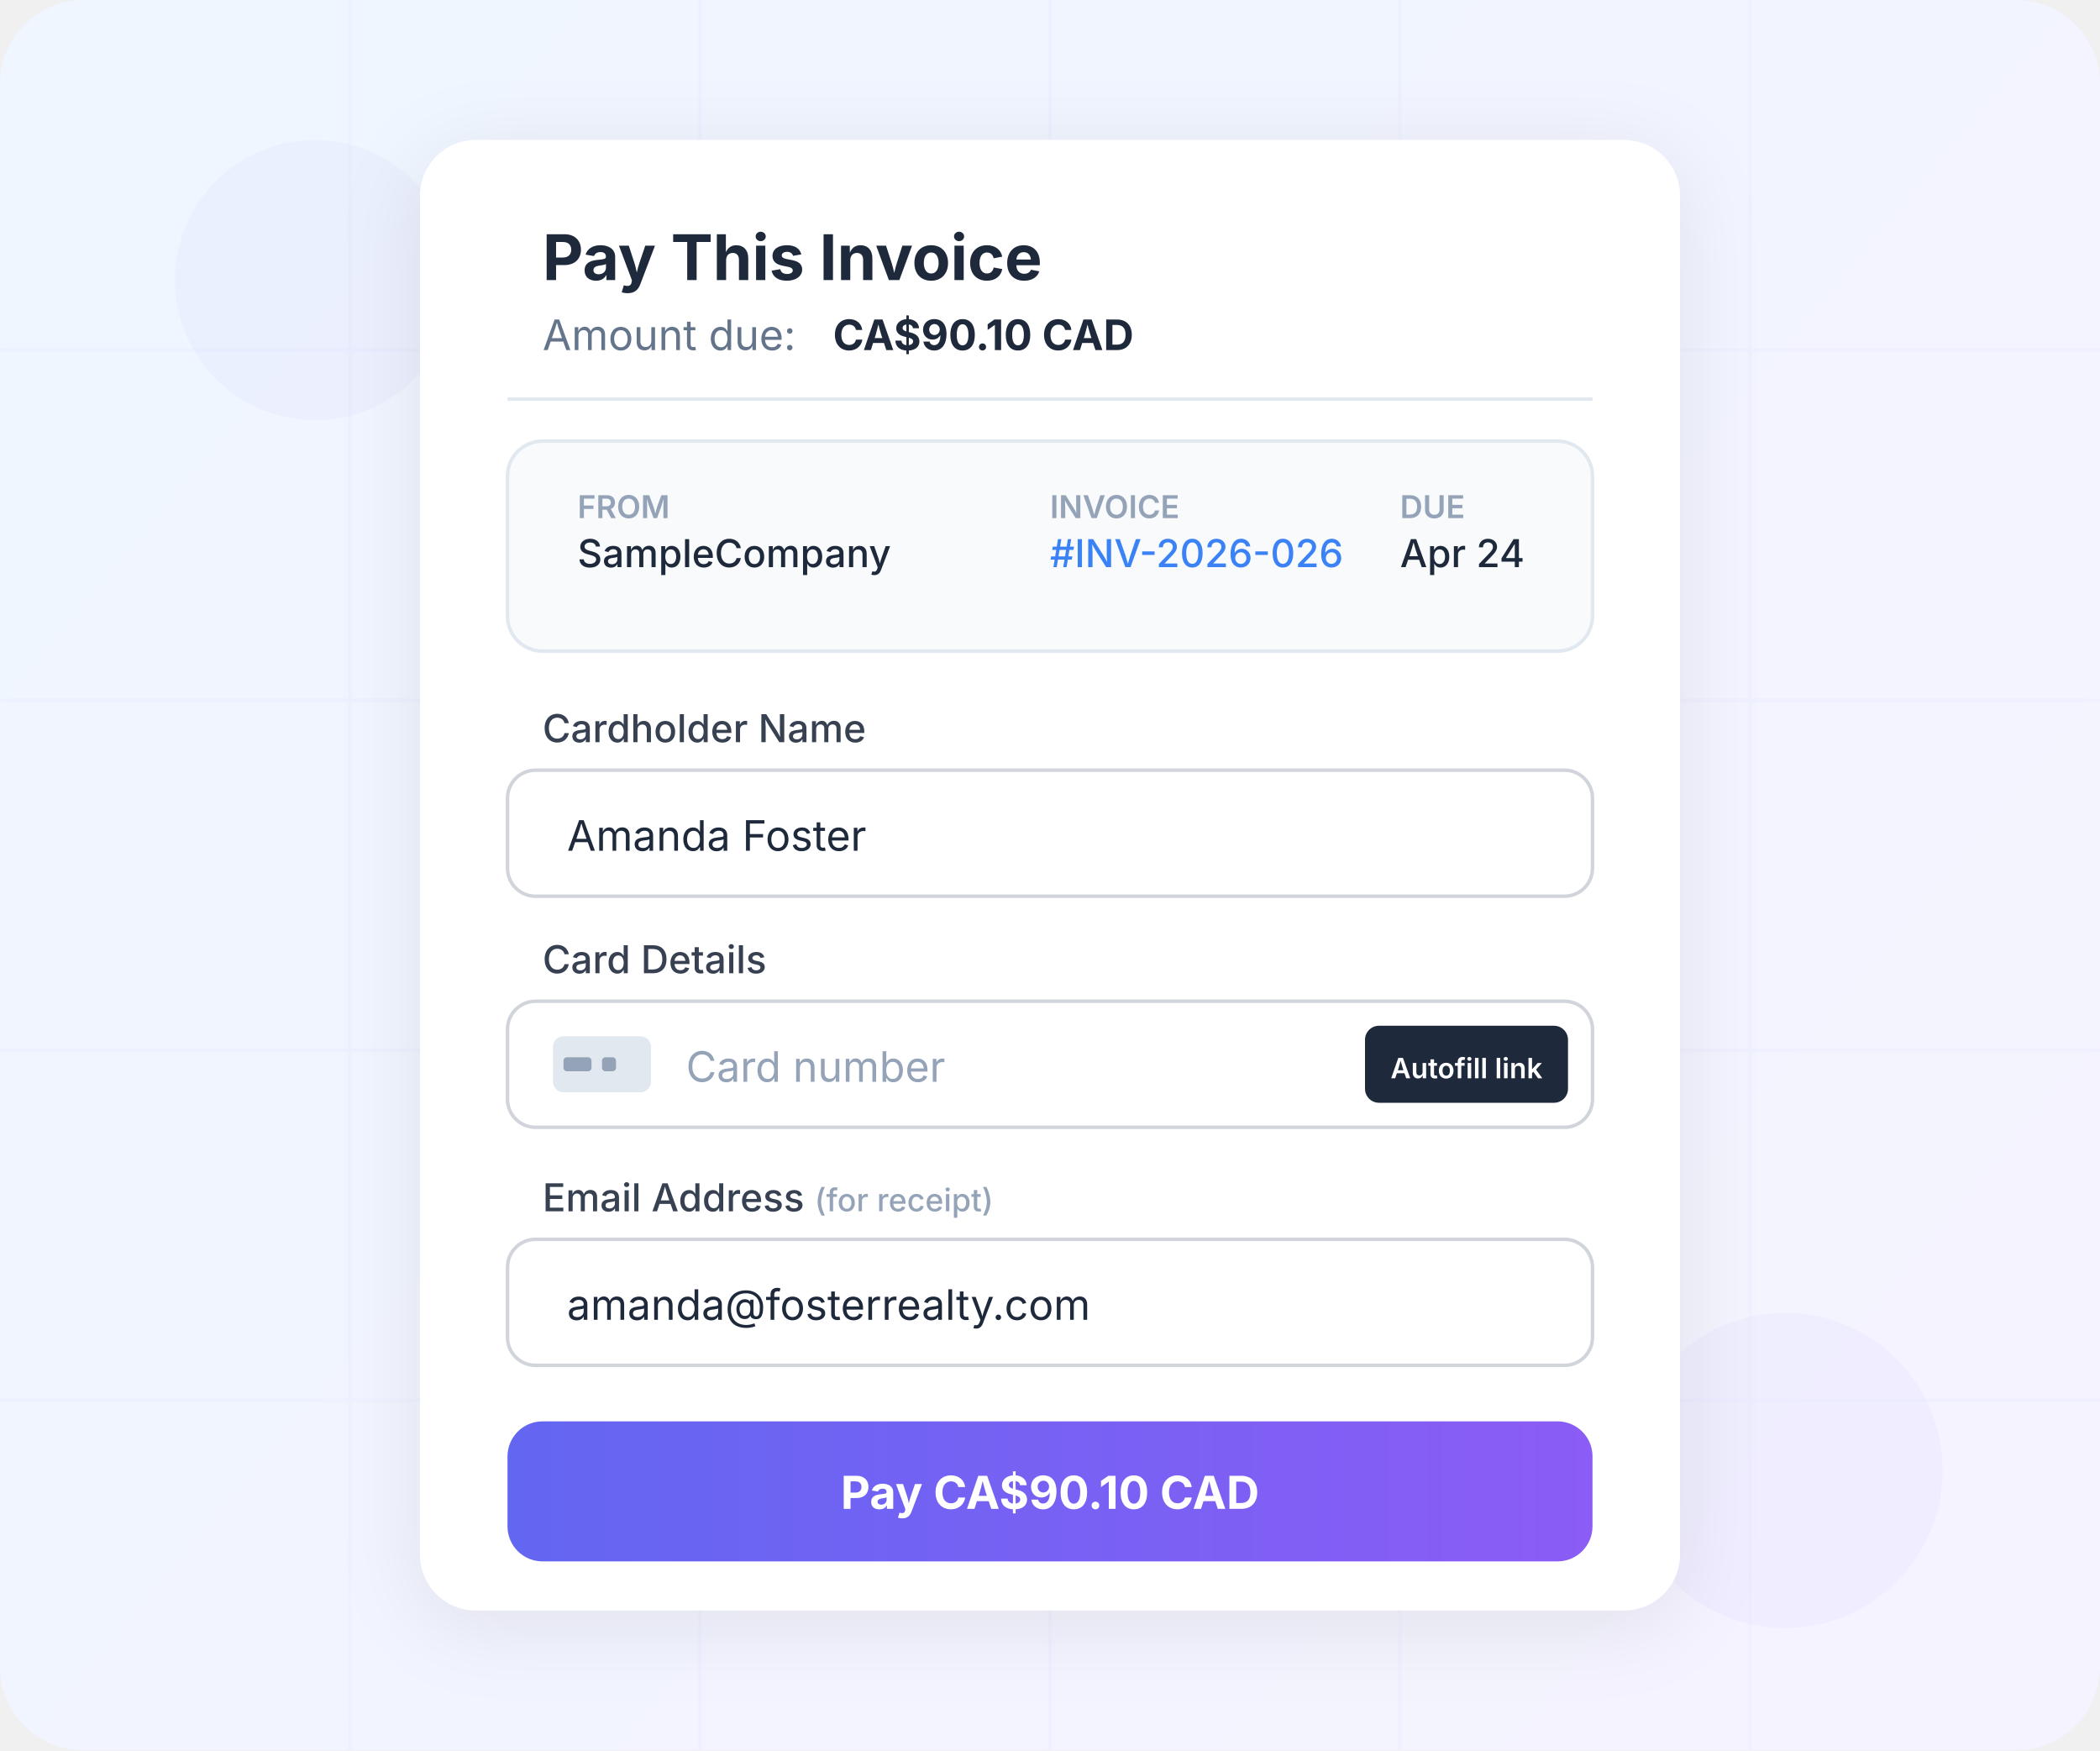
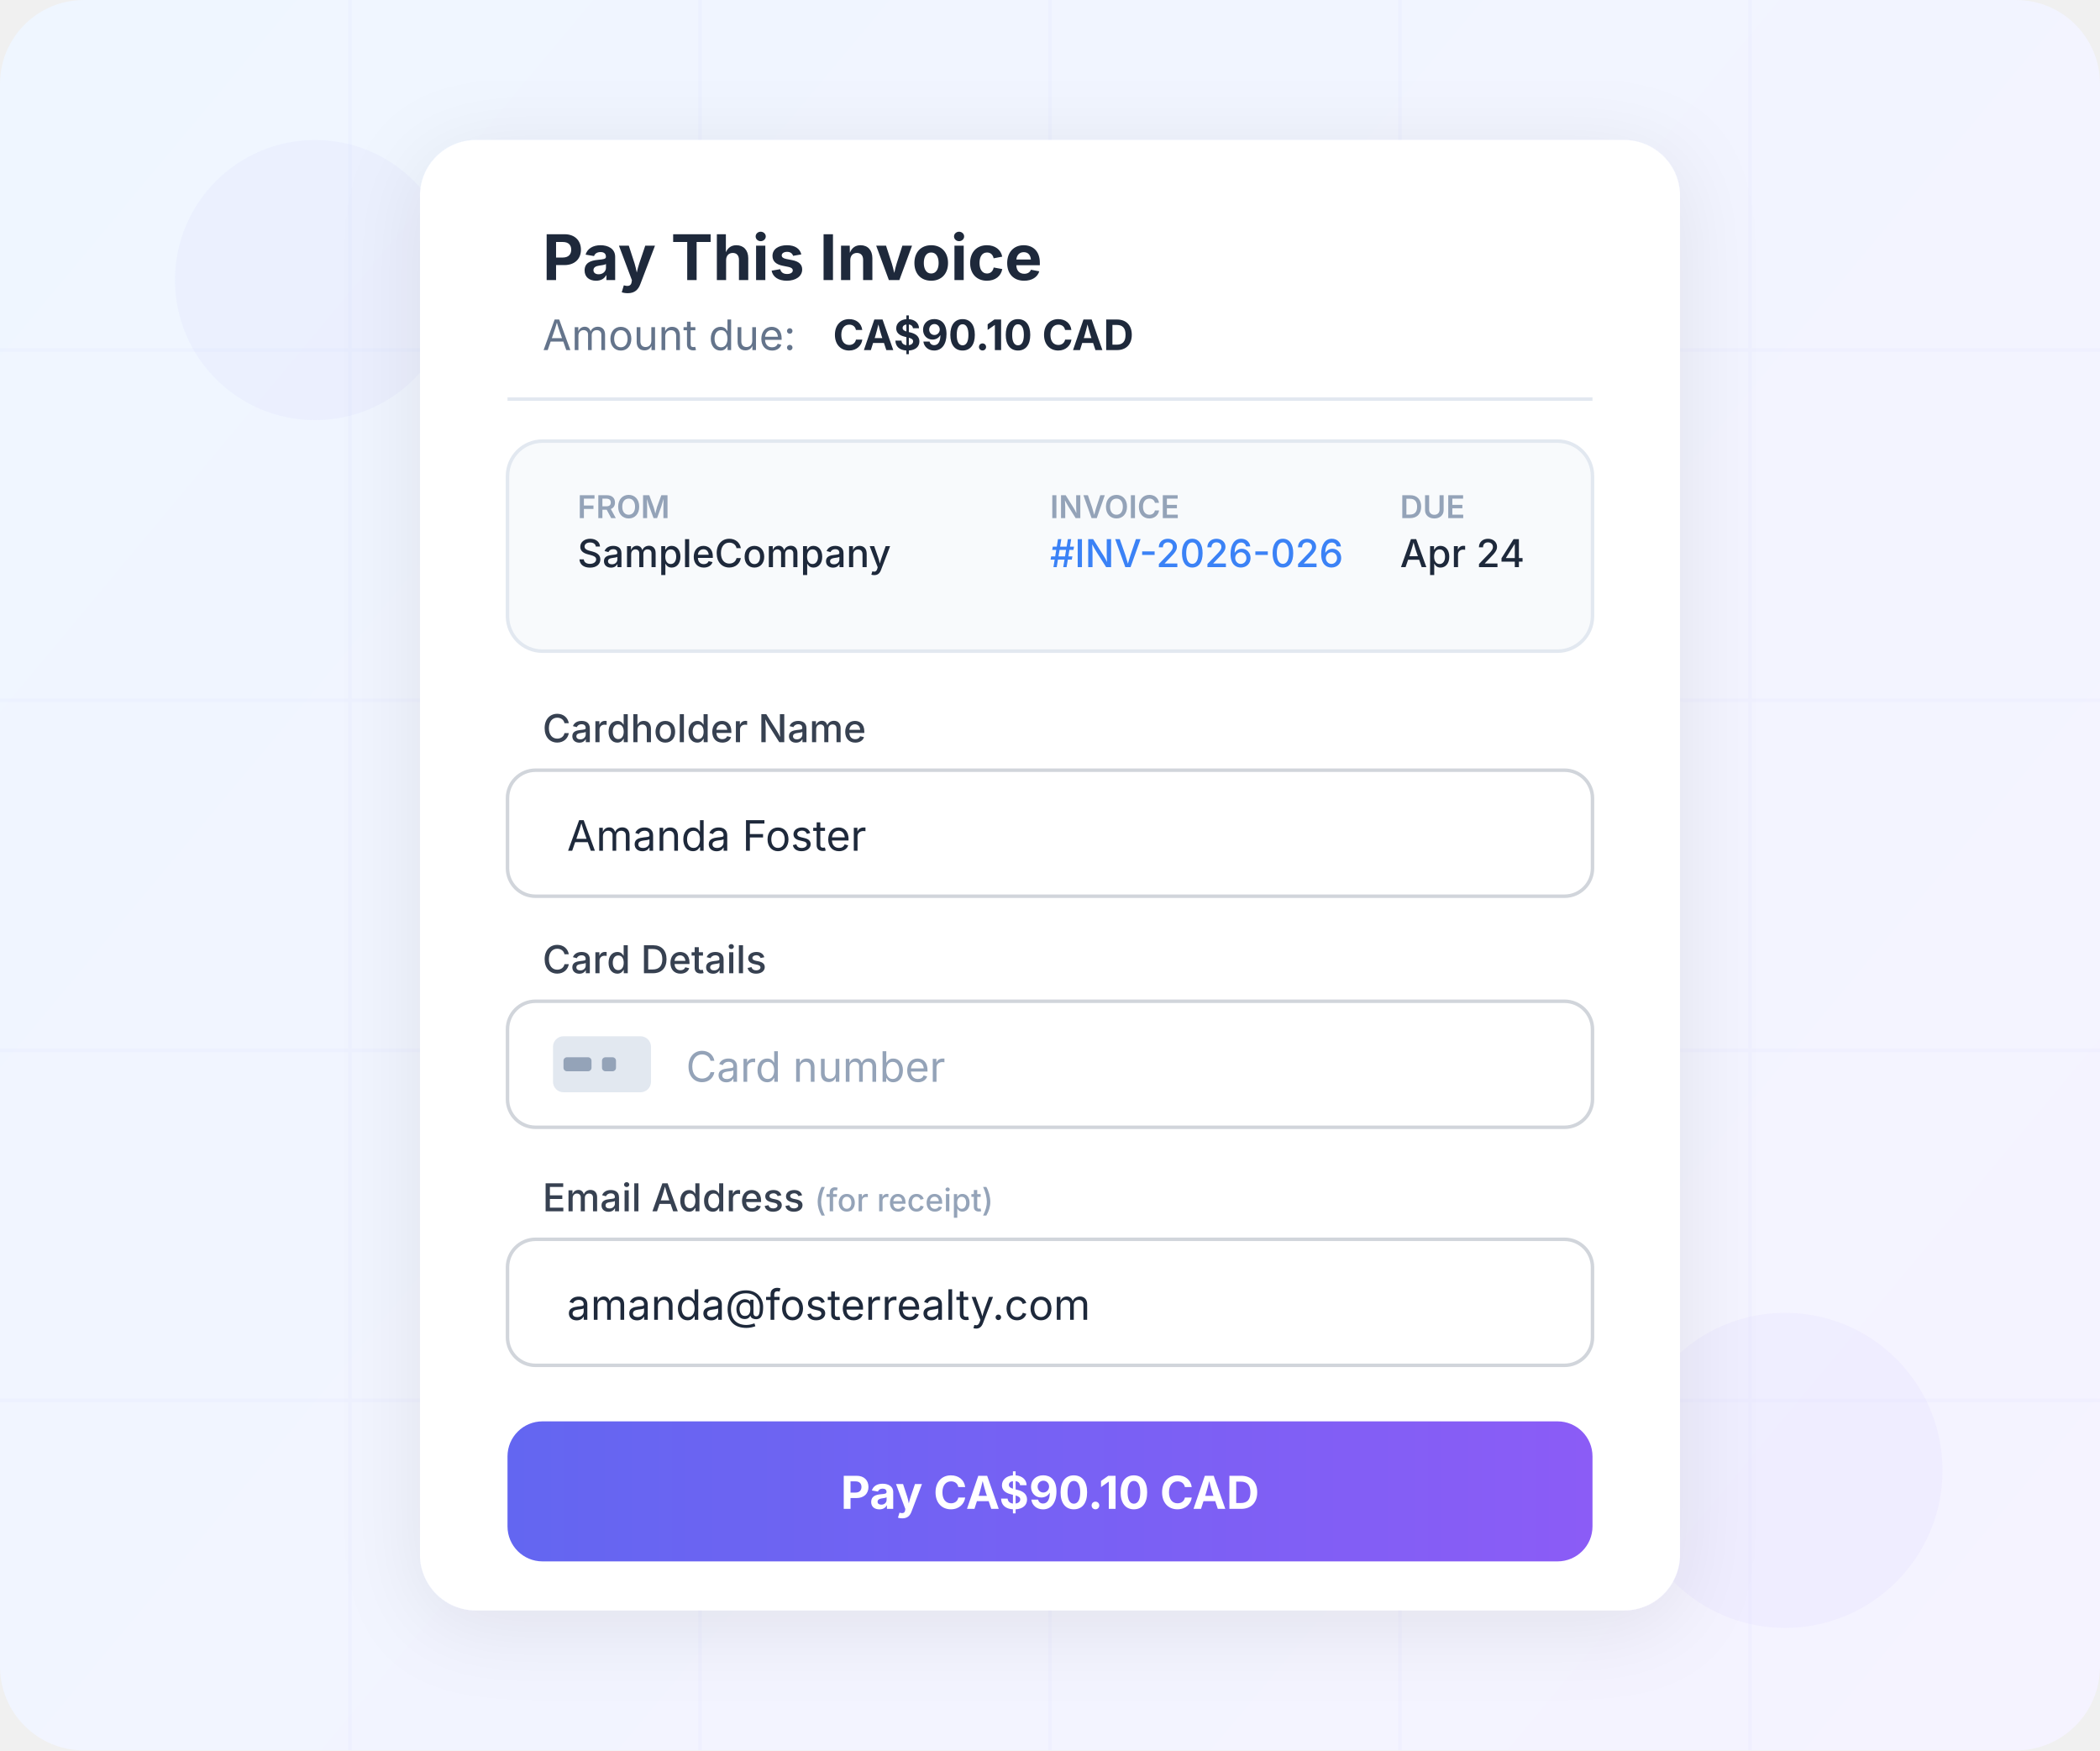
<svg xmlns="http://www.w3.org/2000/svg" viewBox="0 0 600 500" fill="none">
  <defs>
    <linearGradient id="bgGrad" x1="0" y1="0" x2="600" y2="500" gradientUnits="userSpaceOnUse">
      <stop offset="0%" stop-color="#eff6ff" />
      <stop offset="100%" stop-color="#f5f3ff" />
    </linearGradient>
    <filter id="cardShadow" x="-10%" y="-5%" width="120%" height="115%">
      <feDropShadow dx="0" dy="4" stdDeviation="12" flood-color="#000" flood-opacity="0.08" />
    </filter>
    <linearGradient id="payBtnGrad" x1="0%" y1="0%" x2="100%" y2="0%">
      <stop offset="0%" stop-color="#6366f1" />
      <stop offset="100%" stop-color="#8b5cf6" />
    </linearGradient>
  </defs>
  <rect width="600" height="500" rx="24" fill="url(#bgGrad)" />
  <g opacity="0.03" stroke="#6366f1" stroke-width="1">
    <line x1="0" y1="100" x2="600" y2="100" />
    <line x1="0" y1="200" x2="600" y2="200" />
    <line x1="0" y1="300" x2="600" y2="300" />
    <line x1="0" y1="400" x2="600" y2="400" />
    <line x1="100" y1="0" x2="100" y2="500" />
    <line x1="200" y1="0" x2="200" y2="500" />
    <line x1="300" y1="0" x2="300" y2="500" />
    <line x1="400" y1="0" x2="400" y2="500" />
    <line x1="500" y1="0" x2="500" y2="500" />
  </g>
  <circle cx="90" cy="80" r="40" fill="#6366f1" opacity="0.04" />
  <circle cx="510" cy="420" r="45" fill="#8b5cf6" opacity="0.04" />
  <g filter="url(#cardShadow)">
    <rect x="120" y="40" width="360" height="420" rx="16" fill="white" />
  </g>
  <text x="155" y="80" font-family="system-ui, -apple-system, sans-serif" font-size="18" font-weight="700" fill="#1e293b">Pay This Invoice</text>
  <text x="155" y="100" font-family="system-ui, -apple-system, sans-serif" font-size="12" fill="#64748b">Amount due: </text>
  <text x="238" y="100" font-family="system-ui, -apple-system, sans-serif" font-size="12" font-weight="700" fill="#1e293b">CA$90.10 CAD</text>
  <line x1="145" y1="114" x2="455" y2="114" stroke="#e2e8f0" stroke-width="1" />
  <rect x="145" y="126" width="310" height="60" rx="10" fill="#f8fafc" stroke="#e2e8f0" stroke-width="1" />
  <text x="165" y="148" font-family="system-ui, -apple-system, sans-serif" font-size="9" fill="#94a3b8" font-weight="600">FROM</text>
  <text x="165" y="162" font-family="system-ui, -apple-system, sans-serif" font-size="11" fill="#1e293b" font-weight="500">SampleCompany</text>
  <text x="300" y="148" font-family="system-ui, -apple-system, sans-serif" font-size="9" fill="#94a3b8" font-weight="600">INVOICE</text>
  <text x="300" y="162" font-family="system-ui, -apple-system, sans-serif" font-size="11" fill="#3b82f6" font-weight="500">#INV-2026-026</text>
  <text x="400" y="148" font-family="system-ui, -apple-system, sans-serif" font-size="9" fill="#94a3b8" font-weight="600">DUE</text>
  <text x="400" y="162" font-family="system-ui, -apple-system, sans-serif" font-size="11" fill="#1e293b" font-weight="500">Apr 24</text>
  <text x="155" y="212" font-family="system-ui, -apple-system, sans-serif" font-size="11" fill="#374151" font-weight="500">Cardholder Name</text>
  <rect x="145" y="220" width="310" height="36" rx="8" fill="white" stroke="#d1d5db" stroke-width="1" />
  <text x="162" y="243" font-family="system-ui, -apple-system, sans-serif" font-size="12" fill="#1e293b">Amanda Foster</text>
  <text x="155" y="278" font-family="system-ui, -apple-system, sans-serif" font-size="11" fill="#374151" font-weight="500">Card Details</text>
  <rect x="145" y="286" width="310" height="36" rx="8" fill="white" stroke="#d1d5db" stroke-width="1" />
  <rect x="158" y="296" width="28" height="16" rx="3" fill="#e2e8f0" />
  <rect x="161" y="302" width="8" height="4" rx="1" fill="#94a3b8" />
  <rect x="172" y="302" width="4" height="4" rx="1" fill="#94a3b8" />
  <text x="196" y="309" font-family="system-ui, -apple-system, sans-serif" font-size="12" fill="#94a3b8">Card number</text>
-   <rect x="390" y="293" width="58" height="22" rx="4" fill="#1e293b" />
-   <text x="419" y="308" font-family="system-ui, -apple-system, sans-serif" font-size="8" font-weight="600" fill="white" text-anchor="middle">Autofill link</text>
  <text x="155" y="346" font-family="system-ui, -apple-system, sans-serif" font-size="11" fill="#374151" font-weight="500">Email Address <tspan font-size="9" fill="#94a3b8">(for receipt)</tspan>
  </text>
  <rect x="145" y="354" width="310" height="36" rx="8" fill="white" stroke="#d1d5db" stroke-width="1" />
  <text x="162" y="377" font-family="system-ui, -apple-system, sans-serif" font-size="12" fill="#1e293b">amanda@fosterrealty.com</text>
  <rect x="145" y="406" width="310" height="40" rx="10" fill="url(#payBtnGrad)" />
  <text x="300" y="431" font-family="system-ui, -apple-system, sans-serif" font-size="13" font-weight="700" fill="white" text-anchor="middle">Pay CA$90.10 CAD</text>
</svg>
